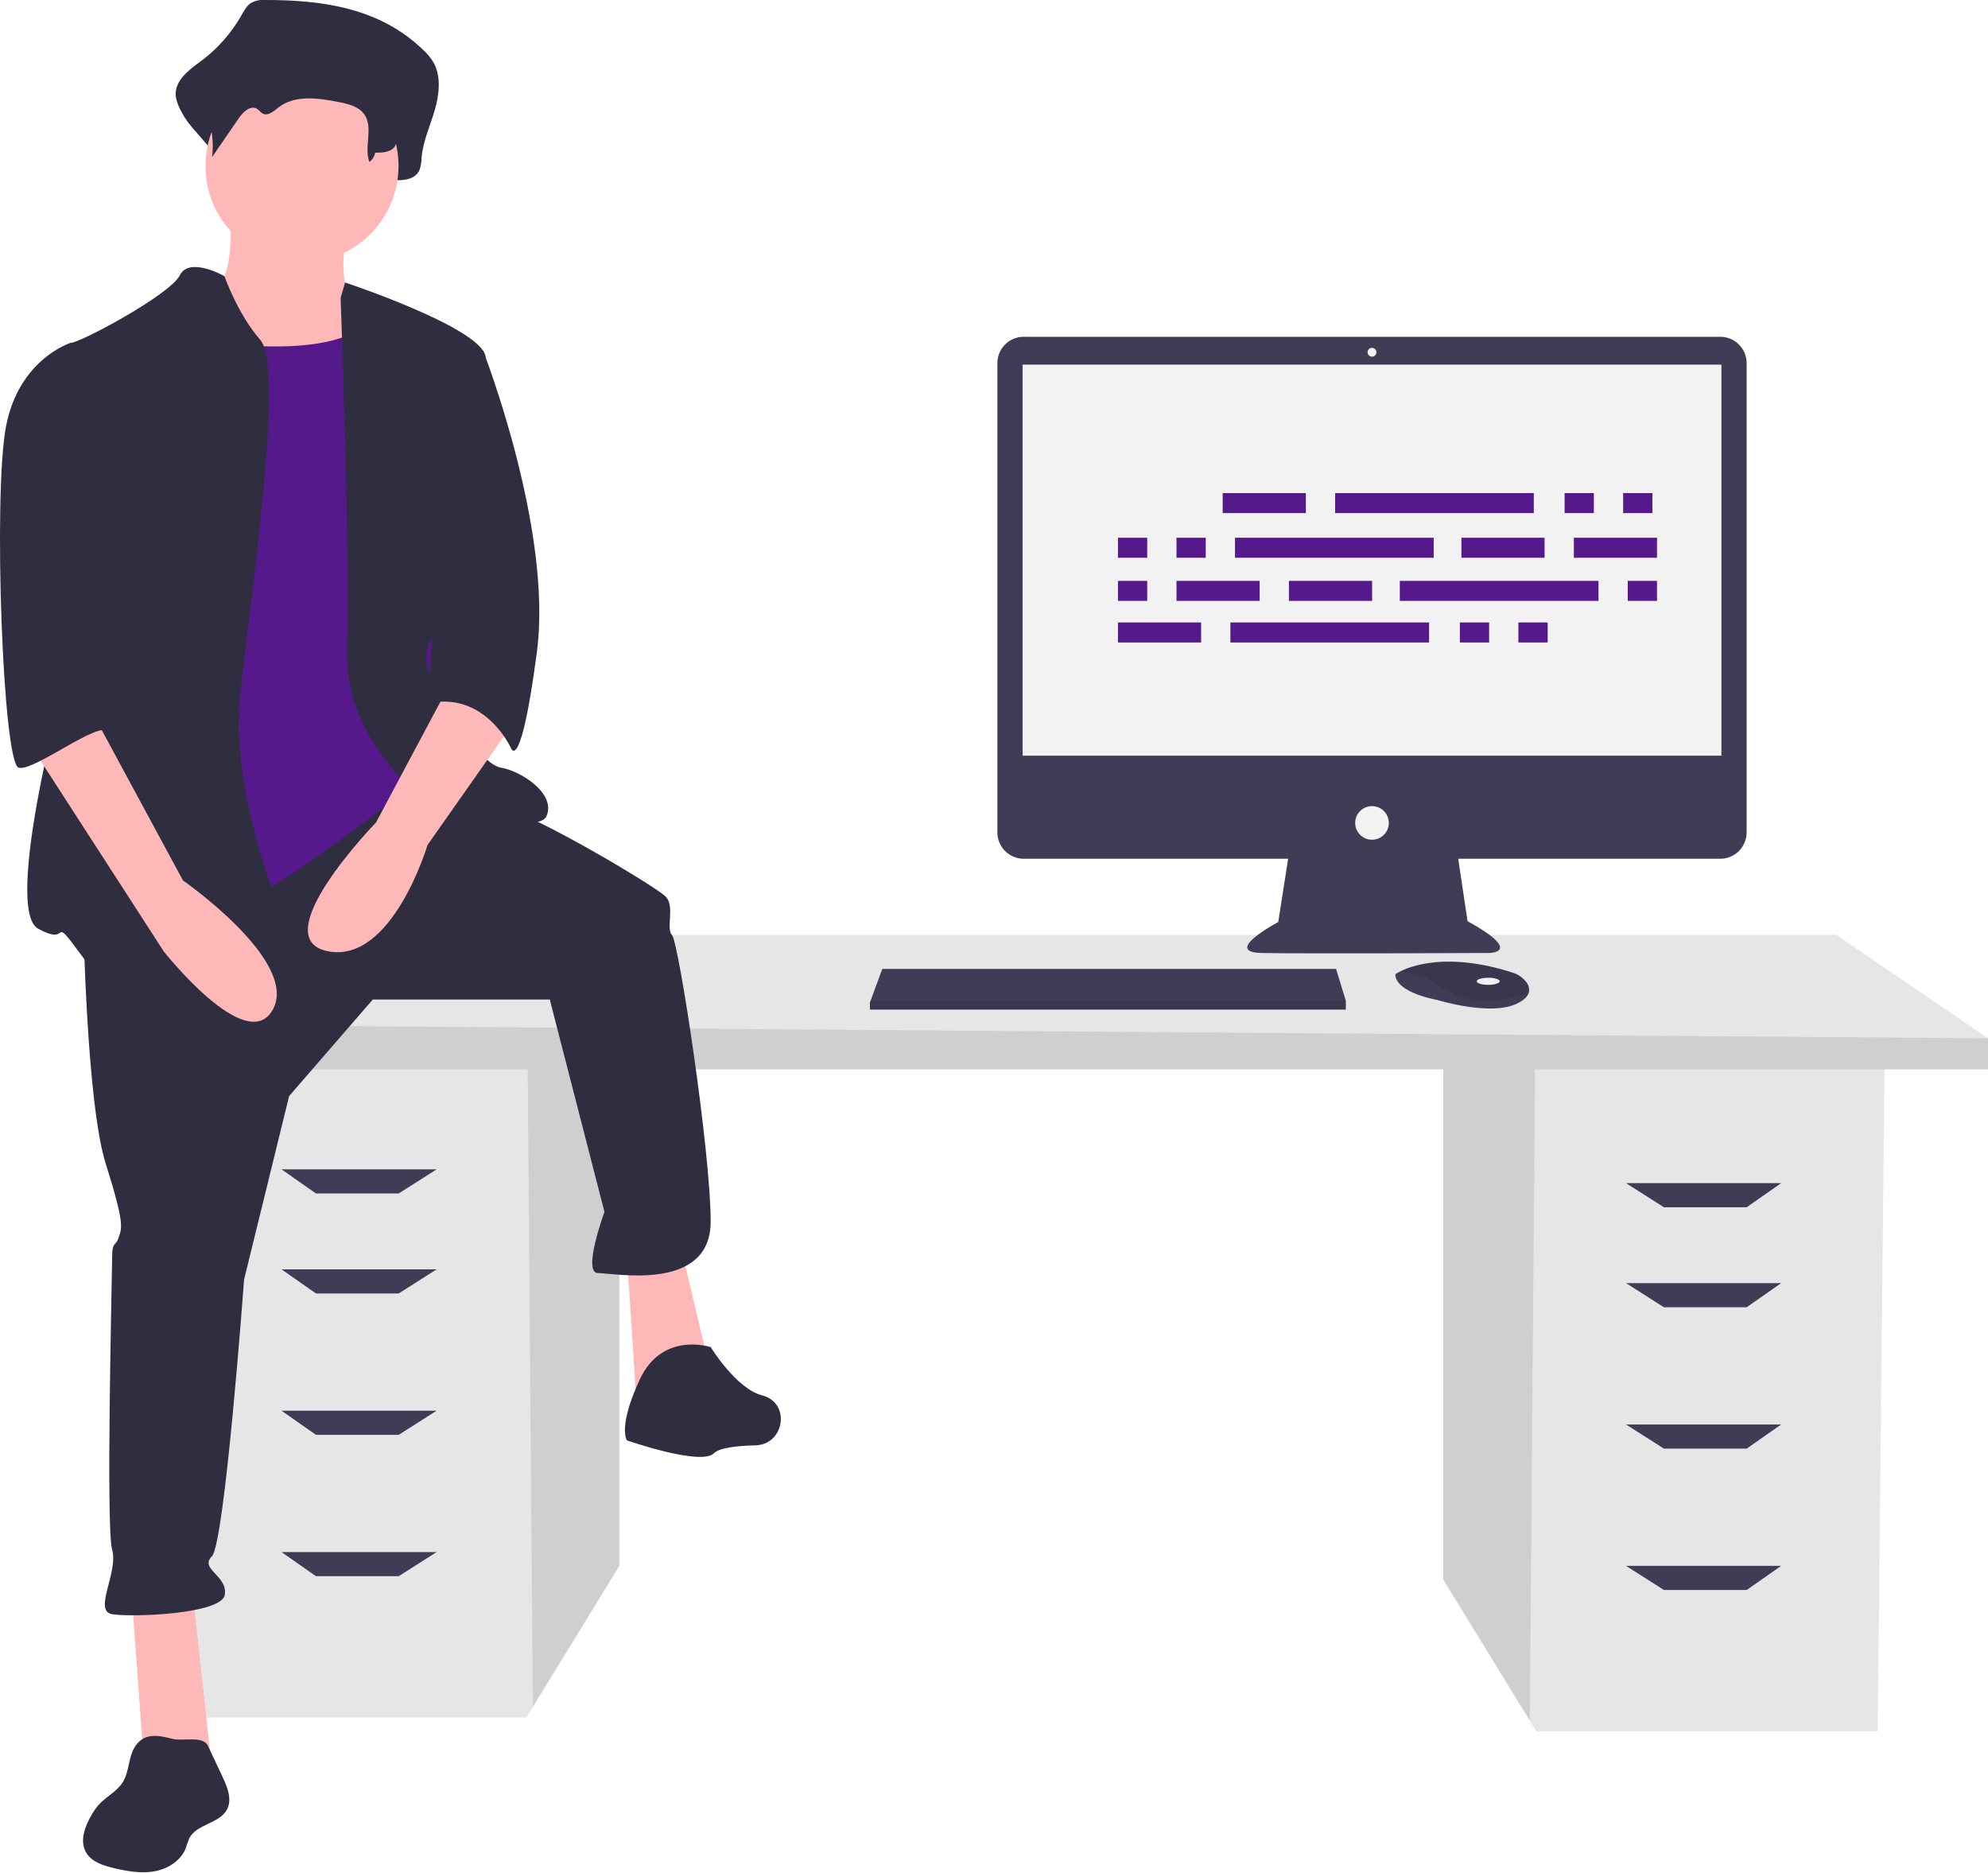
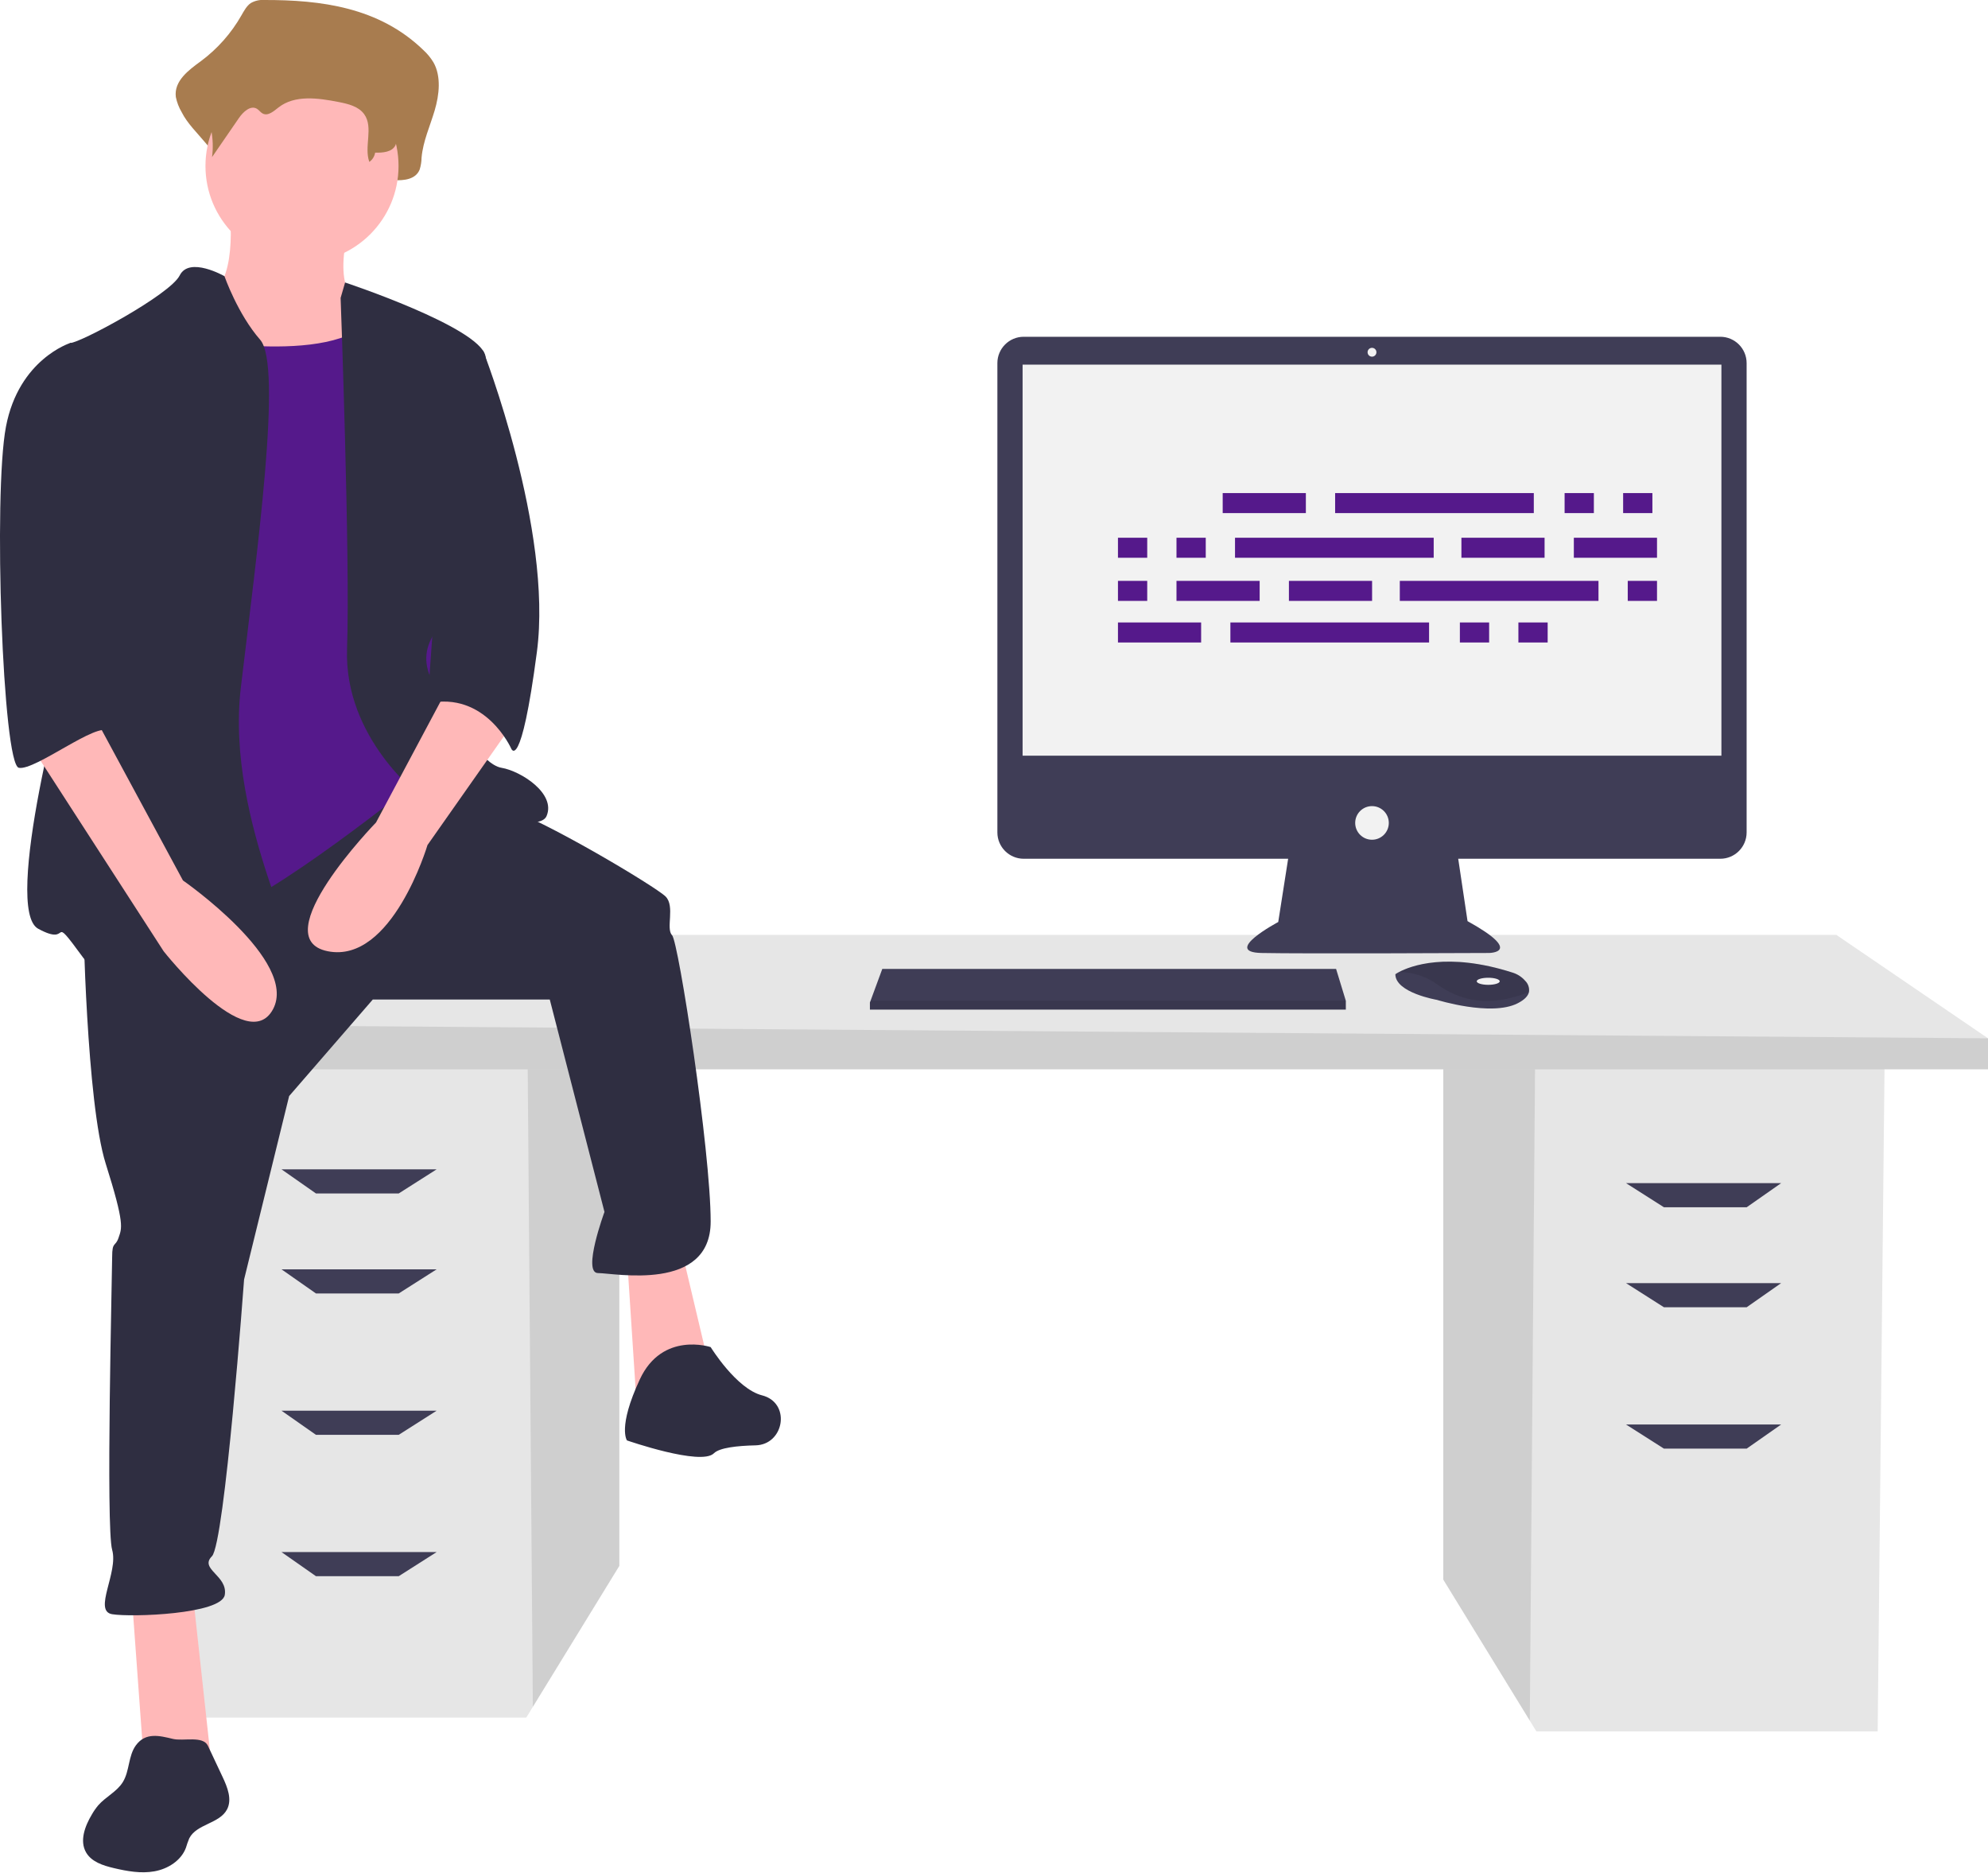
<svg xmlns="http://www.w3.org/2000/svg" id="b52d7e2d-d80f-4111-b6ed-d15502ee1edd" width="711.188" height="669.683" data-name="Layer 1" viewBox="0 0 711.188 669.683">
  <polygon fill="#e6e6e6" points="516.326 380.018 516.326 565.013 547.27 615.443 549.625 619.279 671.722 619.279 674.189 380.018 516.326 380.018" />
  <polygon points="516.326 380.018 516.326 565.013 547.27 615.443 549.169 380.018 516.326 380.018" opacity=".1" />
  <polygon fill="#e6e6e6" points="221.566 375.084 221.566 560.08 190.622 610.51 188.267 614.345 66.17 614.345 63.703 375.084 221.566 375.084" />
  <polygon points="221.566 375.084 221.566 560.08 190.622 610.51 188.723 375.084 221.566 375.084" opacity=".1" />
  <polygon fill="#e6e6e6" points="711.188 371.385 711.188 382.484 47.67 382.484 47.67 366.451 109.335 334.385 656.923 334.385 711.188 371.385" />
  <polygon points="711.188 371.385 711.188 382.484 47.67 382.484 47.67 366.451 711.188 371.385" opacity=".1" />
  <polygon fill="#3f3d56" points="142.635 426.883 113.035 426.883 100.702 418.25 156.201 418.25 142.635 426.883" />
  <polygon fill="#3f3d56" points="142.635 462.649 113.035 462.649 100.702 454.016 156.201 454.016 142.635 462.649" />
  <polygon fill="#3f3d56" points="142.635 513.215 113.035 513.215 100.702 504.581 156.201 504.581 142.635 513.215" />
  <polygon fill="#3f3d56" points="142.635 563.78 113.035 563.78 100.702 555.147 156.201 555.147 142.635 563.78" />
  <polygon fill="#3f3d56" points="595.257 431.816 624.857 431.816 637.19 423.183 581.691 423.183 595.257 431.816" />
  <polygon fill="#3f3d56" points="595.257 467.582 624.857 467.582 637.19 458.949 581.691 458.949 595.257 467.582" />
  <polygon fill="#3f3d56" points="595.257 518.148 624.857 518.148 637.19 509.515 581.691 509.515 595.257 518.148" />
-   <polygon fill="#3f3d56" points="595.257 568.713 624.857 568.713 637.19 560.08 581.691 560.08 595.257 568.713" />
+   <polygon fill="#3f3d56" points="595.257 568.713 624.857 568.713 637.19 560.08 581.69Ashutosh1 560.08 595.257 568.713" />
  <path fill="#3f3d56" d="M859.82,235.615H610.634a9.423,9.423,0,0,0-9.424,9.424V412.897a9.423,9.423,0,0,0,9.424,9.424h94.593l-3.544,22.626s-20.253,10.759-6.013,11.076,81.328,0,81.328,0,12.974,0-7.595-11.392l-3.334-22.31h93.75a9.423,9.423,0,0,0,9.424-9.424V245.039A9.423,9.423,0,0,0,859.82,235.615Z" transform="translate(-244.406 -115.1587)" />
  <rect width="249.996" height="139.871" x="365.823" y="130.424" fill="#f2f2f2" />
  <circle cx="490.821" cy="125.994" r="1.582" fill="#f2f2f2" />
  <circle cx="490.821" cy="294.346" r="6.013" fill="#f2f2f2" />
  <polygon fill="#3f3d56" points="481.452 357.952 481.452 361.117 311.202 361.117 311.202 358.585 311.436 357.952 315.632 346.56 477.971 346.56 481.452 357.952" />
  <path fill="#3f3d56" d="M791.376,470.013c-.31,1.326-1.481,2.725-4.127,4.047-9.493,4.747-28.797-1.266-28.797-1.266s-14.873-2.532-14.873-9.177a11.866,11.866,0,0,1,1.304-.775c3.991-2.112,17.225-7.322,40.691.221a9.786,9.786,0,0,1,4.46,2.923A4.667,4.667,0,0,1,791.376,470.013Z" transform="translate(-244.406 -115.1587)" />
  <path d="M791.376,470.013c-11.62,4.452-21.977,4.785-32.607-2.598a23.343,23.343,0,0,0-13.886-4.573c3.991-2.112,17.225-7.322,40.691.221a9.786,9.786,0,0,1,4.46,2.923A4.667,4.667,0,0,1,791.376,470.013Z" opacity=".1" transform="translate(-244.406 -115.1587)" />
  <ellipse cx="532.4" cy="350.99" fill="#f2f2f2" rx="4.114" ry="1.266" />
  <polygon points="481.452 357.952 481.452 361.117 311.202 361.117 311.202 358.585 311.436 357.952 481.452 357.952" opacity=".1" />
-   <path fill="#2f2e41" d="M339.068,115.159a8.554,8.554,0,0,0-4.961,1.108c-1.476,1.011-2.406,2.782-3.356,4.429a52.986,52.986,0,0,1-14.434,16.305c-4.289,3.142-9.742,7.06-9.008,12.853a17.372,17.372,0,0,0,2.091,5.426c3.957,7.987,14.754,14.159,13.692,23.273,3.931-6.581-1.327-9.835,2.604-16.416,1.872-3.134,5.124-6.672,7.951-4.704.946.659,1.568,1.841,2.553,2.419,2.351,1.38,4.853-1.258,6.934-3.126,7.177-6.443,17.383-4.755,26.314-2.747,4.216.948,8.847,2.191,11.34,6.221,3.277,5.298-3.113,11.02-4.728,17.01a3.264,3.264,0,0,0,3.503,4.062c2.68-.264,5.854-.481,6.013-1.657,3.372.12,7.503-.262,8.947-3.772a14.762,14.762,0,0,0,.693-4.293c.53-5.897,3.033-11.277,4.691-16.89s2.379-12.191-.419-17.167a19.864,19.864,0,0,0-3.666-4.456C379.94,117.67,359.063,115.136,339.068,115.159Z" transform="translate(-244.406 -115.1587)" />
+   <path fill="#a87c4f" d="M339.068,115.159a8.554,8.554,0,0,0-4.961,1.108c-1.476,1.011-2.406,2.782-3.356,4.429a52.986,52.986,0,0,1-14.434,16.305c-4.289,3.142-9.742,7.06-9.008,12.853a17.372,17.372,0,0,0,2.091,5.426c3.957,7.987,14.754,14.159,13.692,23.273,3.931-6.581-1.327-9.835,2.604-16.416,1.872-3.134,5.124-6.672,7.951-4.704.946.659,1.568,1.841,2.553,2.419,2.351,1.38,4.853-1.258,6.934-3.126,7.177-6.443,17.383-4.755,26.314-2.747,4.216.948,8.847,2.191,11.34,6.221,3.277,5.298-3.113,11.02-4.728,17.01a3.264,3.264,0,0,0,3.503,4.062c2.68-.264,5.854-.481,6.013-1.657,3.372.12,7.503-.262,8.947-3.772a14.762,14.762,0,0,0,.693-4.293c.53-5.897,3.033-11.277,4.691-16.89s2.379-12.191-.419-17.167a19.864,19.864,0,0,0-3.666-4.456C379.94,117.67,359.063,115.136,339.068,115.159Z" transform="translate(-244.406 -115.1587)" />
  <path fill="#ffb8b8" d="M326.544,190.064s3.453,28.778-9.209,31.081,11.511,41.441,11.511,41.441l57.557,6.907-13.814-46.045s-9.209-3.453-3.453-26.476S326.544,190.064,326.544,190.064Z" transform="translate(-244.406 -115.1587)" />
  <polygon fill="#ffb8b8" points="47.028 569.318 51.633 632.631 75.806 632.631 68.9 569.318 47.028 569.318" />
  <polygon fill="#ffb8b8" points="224.303 449.6 227.756 502.552 254.233 491.041 243.872 447.298 224.303 449.6" />
  <path fill="#2f2e41" d="M274.167,442.738s1.151,66.766,8.058,88.637,5.756,23.023,4.605,26.476-2.302,1.151-2.302,6.907-2.302,96.695,0,104.753-6.907,21.872,0,23.023,39.139,0,40.29-6.907-9.209-9.209-4.605-13.814,11.511-98.998,11.511-98.998l16.116-65.615,29.93-34.534H441.082l19.569,75.975s-8.058,21.872-2.302,21.872,40.29,6.907,40.29-18.418S487.127,451.947,484.825,449.645s1.151-10.36-2.302-13.814-43.743-27.627-58.708-32.232S387.857,393.515,387.857,393.515Z" transform="translate(-244.406 -115.1587)" />
  <path fill="#2f2e41" d="M498.639,596.991s-17.267-5.756-25.325,11.511-4.605,21.872-4.605,21.872,26.476,9.209,31.081,4.605c2.003-2.003,8.365-2.699,14.913-2.846,9.973-.224,12.626-14.333,3.207-17.619q-.421-.147-.853-.255C507.848,611.955,498.639,596.991,498.639,596.991Z" transform="translate(-244.406 -115.1587)" />
  <circle cx="108.038" cy="59.365" r="34.534" fill="#ffb8b8" />
  <path fill="#55198b" d="M307.55,235.534s56.406,11.511,70.219-6.907,19.569,51.801,19.569,51.801l6.907,73.673-10.36,40.29s-54.103,43.743-71.37,47.197-43.743,5.756-43.743,5.756,8.058-127.776,8.058-130.078S307.55,235.534,307.55,235.534Z" transform="translate(-244.406 -115.1587)" />
  <path fill="#2f2e41" d="M324.704,213.945s-12.55-7.189-16.003-.282S273.016,237.836,269.562,237.836s6.907,95.544,2.302,107.056S245.389,440.436,258.051,447.343s3.453-6.907,16.116,10.36,74.824,17.267,78.277,10.36-27.627-58.708-21.872-107.056,14.965-115.114,6.907-124.323S324.704,213.945,324.704,213.945Z" transform="translate(-244.406 -115.1587)" />
  <path fill="#2f2e41" d="M366.258,221.72l1.603-5.518s47.895,15.878,50.198,26.238,1.151,82.882-6.907,88.637-19.569,14.965-11.511,28.778,17.267,28.778,24.174,29.93,19.569,9.209,16.116,17.267-44.894-6.907-44.894-6.907-27.627-20.72-26.476-52.952S366.258,221.72,366.258,221.72Z" transform="translate(-244.406 -115.1587)" />
  <path fill="#ffb8b8" d="M406.548,357.554l-27.627,51.801s-40.29,41.441-17.267,46.045,35.685-37.987,35.685-37.987l29.93-42.592Z" transform="translate(-244.406 -115.1587)" />
-   <path fill="#2f2e41" d="M340.75,124.195a7.838,7.838,0,0,0-4.039.783,9.413,9.413,0,0,0-2.732,3.131,39.773,39.773,0,0,1-11.75,11.524c-3.491,2.221-7.93,4.99-7.333,9.084a11.359,11.359,0,0,0,1.702,3.835,30.163,30.163,0,0,1,3.665,18.801l9.6-13.954c1.524-2.215,4.171-4.715,6.472-3.324.77.466,1.276,1.301,2.078,1.71,1.914.975,3.95-.889,5.644-2.21,5.842-4.554,14.15-3.361,21.421-1.942,3.432.67,7.202,1.549,9.231,4.397,3.372,4.733-.149,11.572,1.819,17.04a5.023,5.023,0,0,0,2.079-3.317c2.745.085,6.107-.185,7.283-2.666a9.188,9.188,0,0,0,.564-3.034c.432-4.168,2.469-7.971,3.819-11.938s1.937-8.616-.341-12.133a14.681,14.681,0,0,0-2.984-3.149C374.022,125.97,357.027,124.178,340.75,124.195Z" transform="translate(-244.406 -115.1587)" />
+   <path fill="#a87c4f" d="M340.75,124.195a7.838,7.838,0,0,0-4.039.783,9.413,9.413,0,0,0-2.732,3.131,39.773,39.773,0,0,1-11.75,11.524c-3.491,2.221-7.93,4.99-7.333,9.084a11.359,11.359,0,0,0,1.702,3.835,30.163,30.163,0,0,1,3.665,18.801l9.6-13.954c1.524-2.215,4.171-4.715,6.472-3.324.77.466,1.276,1.301,2.078,1.71,1.914.975,3.95-.889,5.644-2.21,5.842-4.554,14.15-3.361,21.421-1.942,3.432.67,7.202,1.549,9.231,4.397,3.372,4.733-.149,11.572,1.819,17.04a5.023,5.023,0,0,0,2.079-3.317c2.745.085,6.107-.185,7.283-2.666a9.188,9.188,0,0,0,.564-3.034c.432-4.168,2.469-7.971,3.819-11.938s1.937-8.616-.341-12.133a14.681,14.681,0,0,0-2.984-3.149C374.022,125.97,357.027,124.178,340.75,124.195Z" transform="translate(-244.406 -115.1587)" />
  <path fill="#2f2e41" d="M406.548,237.836l10.725,2.847s24.96,63.919,19.204,107.662-9.209,34.534-9.209,34.534-9.209-20.72-29.93-16.116Z" transform="translate(-244.406 -115.1587)" />
  <path fill="#2f2e41" d="M293.029,739.422c-2.776,3.772-2.219,9.165-4.678,13.151-2.131,3.455-6.148,5.267-8.814,8.329a22.326,22.326,0,0,0-2.266,3.26c-2.473,4.143-4.483,9.452-2.048,13.616,1.959,3.35,6.078,4.66,9.855,5.552,4.774,1.128,9.734,2.031,14.564,1.169s9.549-3.819,11.271-8.412a32.5,32.5,0,0,1,1.205-3.401c2.617-5.153,10.827-5.209,13.506-10.33,1.875-3.584.151-7.916-1.571-11.576l-5.261-11.177c-1.746-3.709-8.824-1.576-12.513-2.465C301.465,735.978,296.491,734.701,293.029,739.422Z" transform="translate(-244.406 -115.1587)" />
  <path fill="#ffb8b8" d="M254.598,380.577l48.348,74.824s29.93,37.987,39.139,20.72-32.232-46.045-32.232-46.045L278.772,372.519Z" transform="translate(-244.406 -115.1587)" />
  <path fill="#2f2e41" d="M278.772,240.138,269.562,237.836s-18.418,5.756-23.023,29.93-1.151,120.869,4.605,122.02,28.427-16.837,32.056-13.023-7.882-15.756-4.429-26.116S278.772,240.138,278.772,240.138Z" transform="translate(-244.406 -115.1587)" />
  <g id="f3c2397c-d780-4cc6-97d8-1503d8277a2c" data-name="Group 13">
    <rect id="ad41612f-86f7-46b2-a964-3a5da7bcf3cf" width="29.752" height="7.163" x="437.407" y="176.363" fill="#55198b" data-name="Rectangle 55" />
    <rect id="b9a0b375-cc2a-4c59-8850-661af54e4f62" width="10.468" height="7.163" x="559.722" y="176.363" fill="#55198b" data-name="Rectangle 56" />
    <rect id="e174c2ab-9bc5-41ec-b37c-b06fbf8a9878" width="10.468" height="7.163" x="580.659" y="176.363" fill="#55198b" data-name="Rectangle 57" />
    <rect id="ba2479ac-4c7d-43b4-a028-73b1e20e4002" width="71.075" height="7.163" x="477.628" y="176.363" fill="#55198b" data-name="Rectangle 58" />
    <rect id="ac60ef86-00f2-480b-8171-28b6fdfc1958" width="29.752" height="7.163" x="399.941" y="222.644" fill="#55198b" data-name="Rectangle 59" />
    <rect id="b3d8298d-cd65-487a-8b19-4cee946356e7" width="10.468" height="7.163" x="522.256" y="222.644" fill="#55198b" data-name="Rectangle 60" />
    <rect id="ed27f15f-f0c4-4569-8330-a6688f8e356c" width="10.468" height="7.163" x="543.193" y="222.644" fill="#55198b" data-name="Rectangle 61" />
    <rect id="f685c005-adaf-4d60-acda-005b037d82a6" width="71.075" height="7.163" x="440.162" y="222.644" fill="#55198b" data-name="Rectangle 62" />
    <rect id="eca7c7fc-83f8-48ca-a588-6606db47af3f" width="29.752" height="7.163" x="522.807" y="192.341" fill="#55198b" data-name="Rectangle 63" />
    <rect id="a71b5b2f-f8b9-481d-a301-5e3357e5fe42" width="29.752" height="7.163" x="563.028" y="192.341" fill="#55198b" data-name="Rectangle 64" />
    <rect id="abb3a25a-f854-41fc-8391-e6ad9fbe2417" width="10.468" height="7.163" x="399.941" y="192.341" fill="#55198b" data-name="Rectangle 66" />
    <rect id="add2b425-b775-4eb5-9c25-8c4c14f957c9" width="10.468" height="7.163" x="420.878" y="192.341" fill="#55198b" data-name="Rectangle 67" />
    <rect id="b7159612-3b84-4b0b-a885-612eaab04c06" width="71.075" height="7.163" x="441.815" y="192.341" fill="#55198b" data-name="Rectangle 68" />
    <rect id="edfc7301-4de5-47dc-80e2-1ae2da982d6d" width="29.752" height="7.163" x="461.099" y="207.768" fill="#55198b" data-name="Rectangle 69" />
    <rect id="e1009f91-6275-4375-80fa-0d778e331fdc" width="29.752" height="7.163" x="420.878" y="207.768" fill="#55198b" data-name="Rectangle 70" />
    <rect id="a060fb9f-1f1a-4862-9a69-16dd49199e18" width="10.468" height="7.163" x="399.941" y="207.768" fill="#55198b" data-name="Rectangle 71" />
    <rect id="b6754d5f-104f-449c-b9a9-cf9ac82bf5fe" width="10.468" height="7.163" x="582.312" y="207.768" fill="#55198b" data-name="Rectangle 73" />
    <rect id="e6ed1ccd-2cfd-450f-a339-07df3a1ee6bb" width="71.075" height="7.163" x="500.768" y="207.768" fill="#55198b" data-name="Rectangle 74" />
  </g>
</svg>
